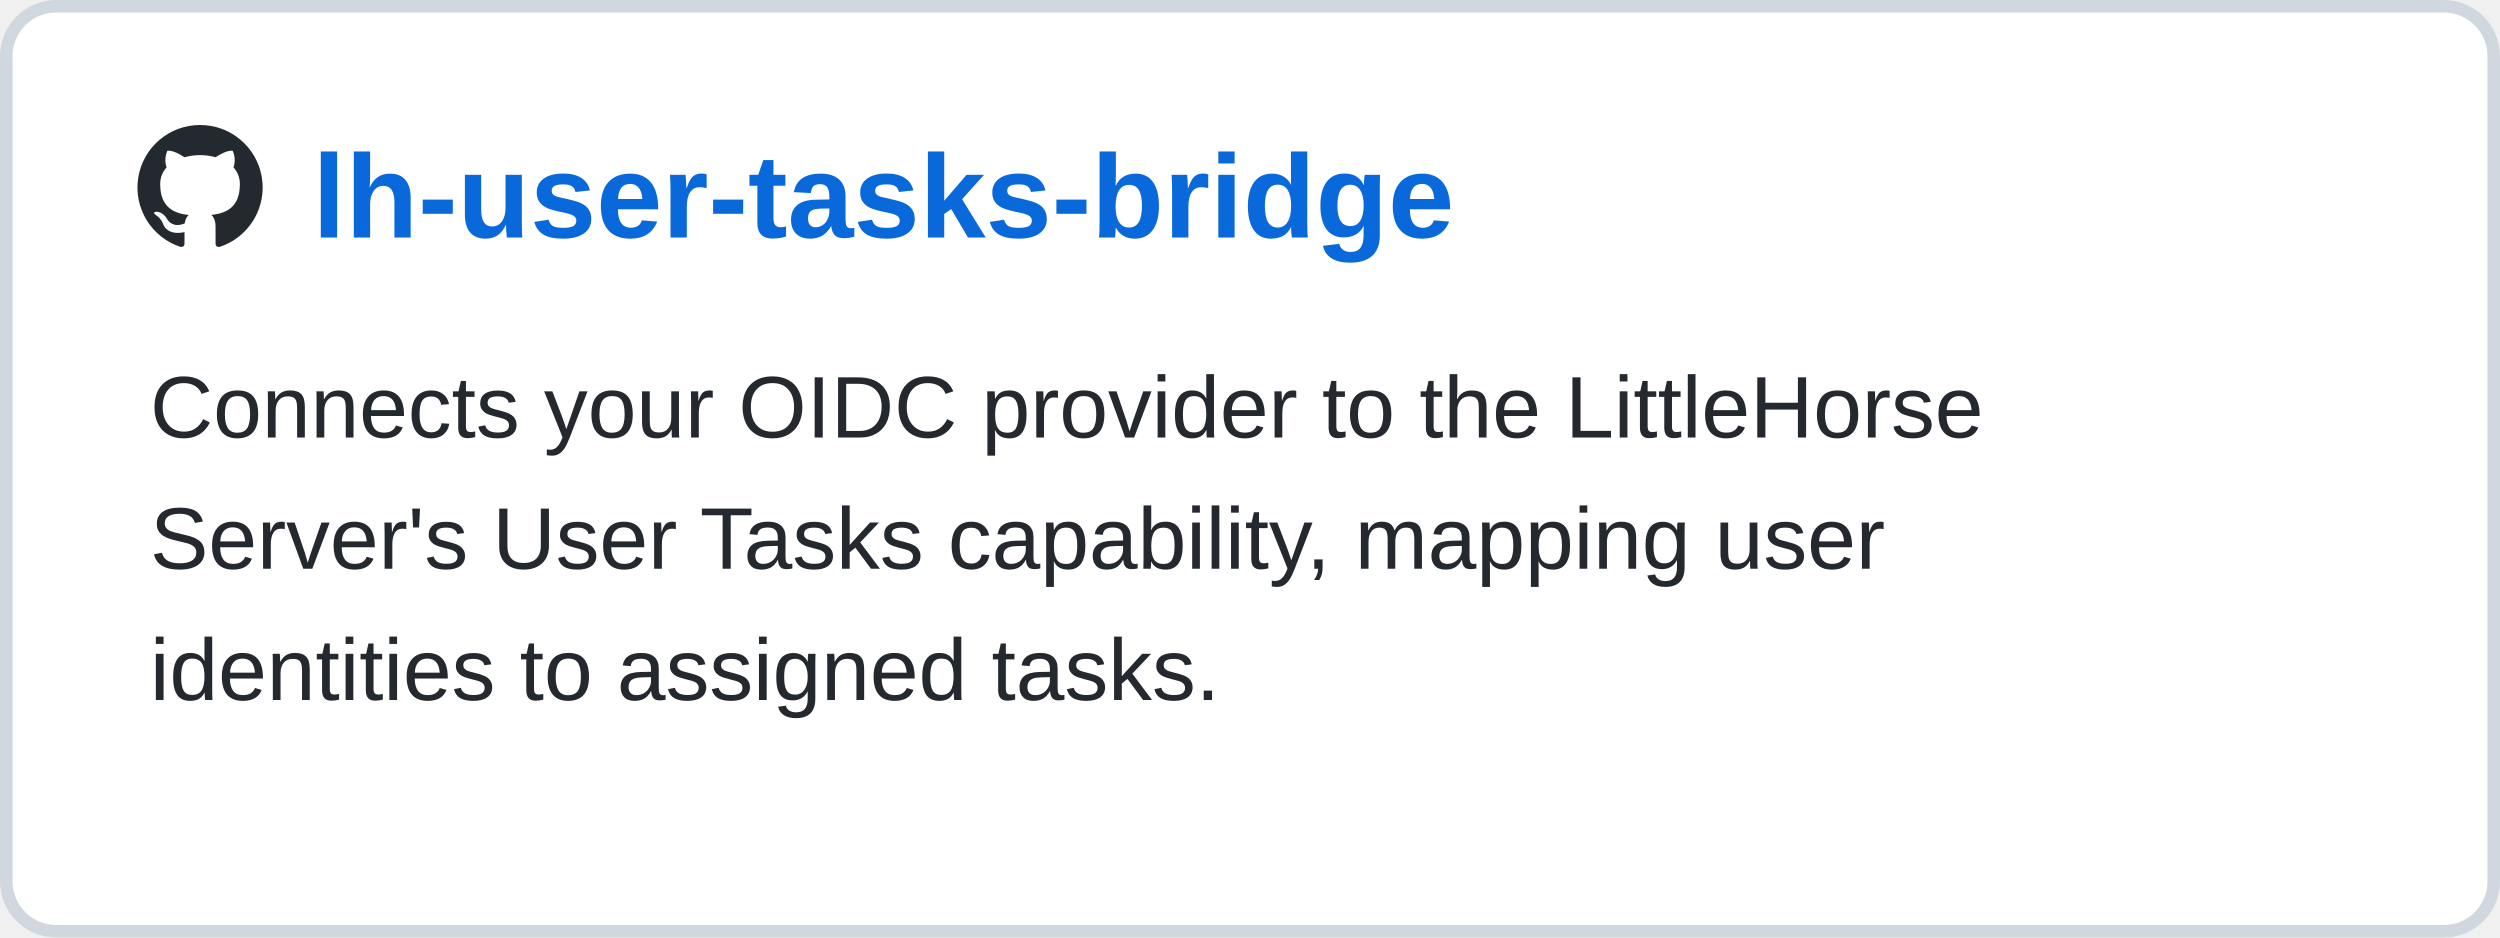
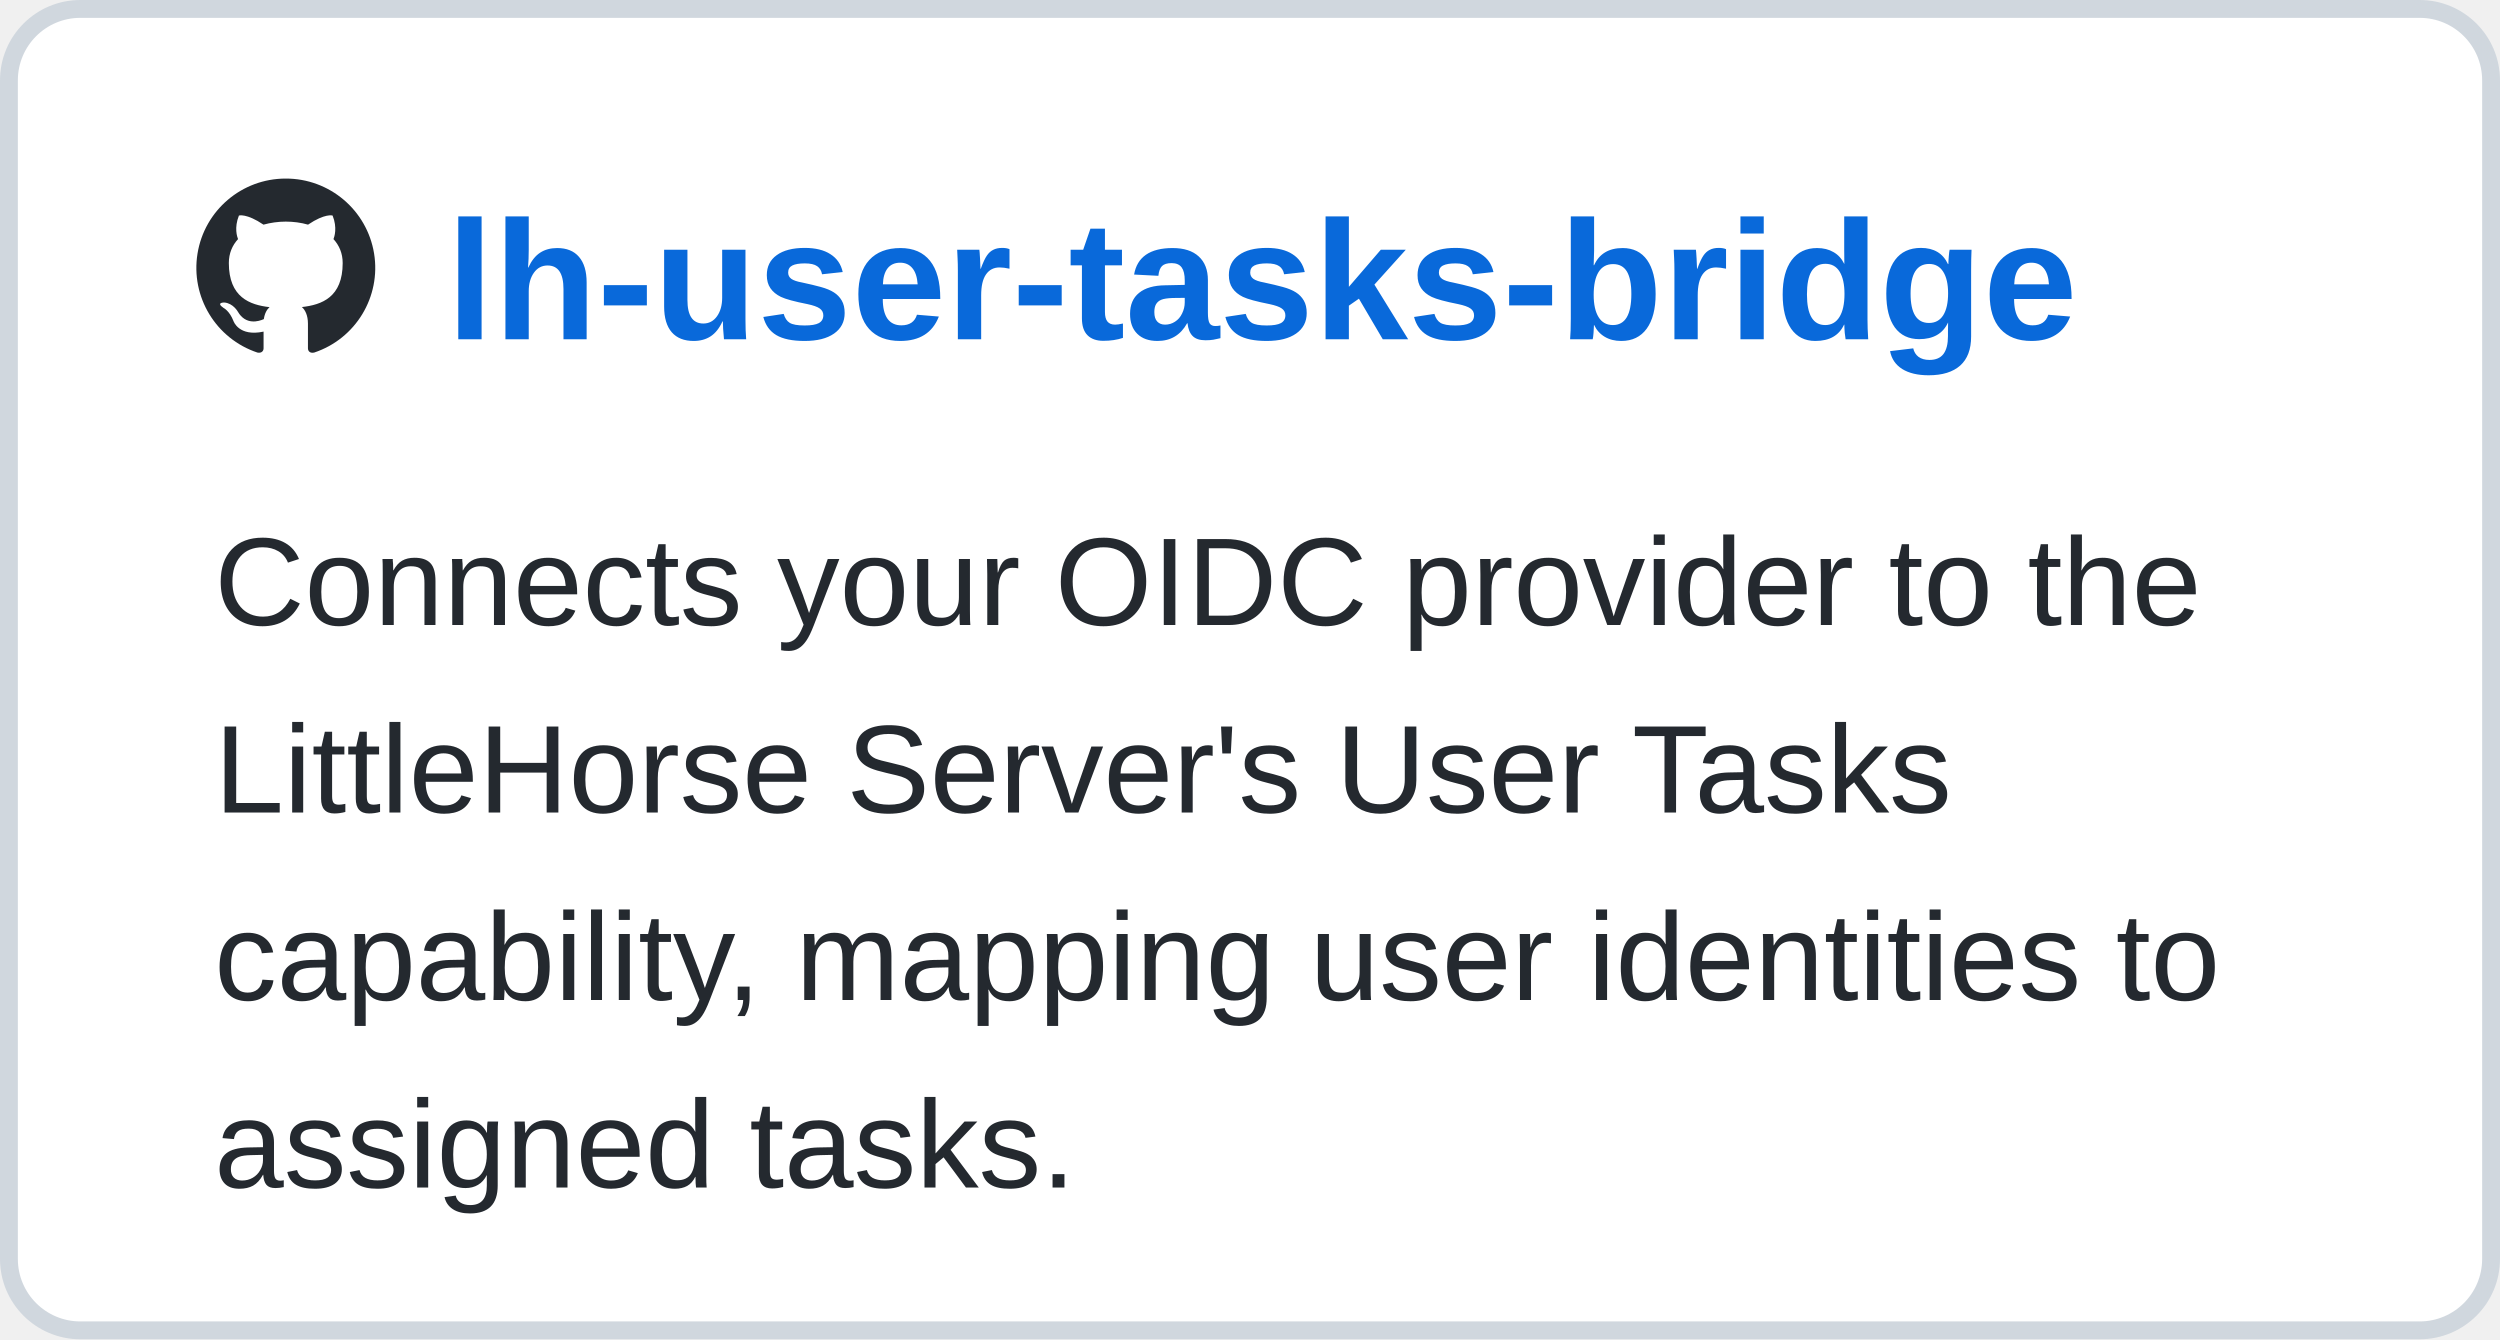
- <svg xmlns="http://www.w3.org/2000/svg" width="400" height="150" viewBox="0 0 400 150">
-   <rect x="1" y="1" width="398" height="148" rx="8" fill="#fff" stroke="#d0d7de" stroke-width="2" />
+ <svg xmlns="http://www.w3.org/2000/svg" width="280" height="150" viewBox="0 0 280 150">
+   <rect x="1" y="1" width="278" height="148" rx="8" fill="#fff" stroke="#d0d7de" stroke-width="2" />
  <g font-family="Arial, sans-serif">
    <path d="M32 20a10 10 0 0 0-3.16 19.49c.5.09.68-.22.68-.48v-1.87c-2.78.6-3.37-1.18-3.37-1.18-.45-1.16-1.11-1.47-1.11-1.47-.91-.62.07-.61.07-.61 1 .07 1.53 1.03 1.53 1.03.89 1.53 2.34 1.09 2.91.83.09-.65.35-1.09.64-1.34-2.22-.25-4.56-1.11-4.56-4.94 0-1.09.39-1.98 1.03-2.68-.1-.25-.45-1.27.1-2.64 0 0 .84-.27 2.75 1.02A9.56 9.56 0 0 1 32 24.82c.85 0 1.7.11 2.5.34 1.91-1.29 2.75-1.02 2.75-1.02.55 1.37.2 2.39.1 2.64.64.7 1.03 1.59 1.03 2.68 0 3.84-2.34 4.68-4.57 4.93.36.31.68.92.68 1.86v2.76c0 .27.18.58.69.48A10 10 0 0 0 32 20Z" fill="#24292f" />
    <text x="50" y="38" fill="#0969da" font-size="19" font-weight="600">lh-user-tasks-bridge</text>
    <text x="24" y="70" fill="#24292f" font-size="14">
-       <tspan x="24" dy="0">Connects your OIDC provider to the LittleHorse</tspan>
-       <tspan x="24" dy="21">Server's User Tasks capability, mapping user</tspan>
-       <tspan x="24" dy="21">identities to assigned tasks.</tspan>
+       <tspan x="24" dy="0">Connects your OIDC provider to the</tspan>
+       <tspan x="24" dy="21">LittleHorse Server's User Tasks</tspan>
+       <tspan x="24" dy="21">capability, mapping user identities to</tspan>
+       <tspan x="24" dy="21">assigned tasks.</tspan>
    </text>
  </g>
</svg>
